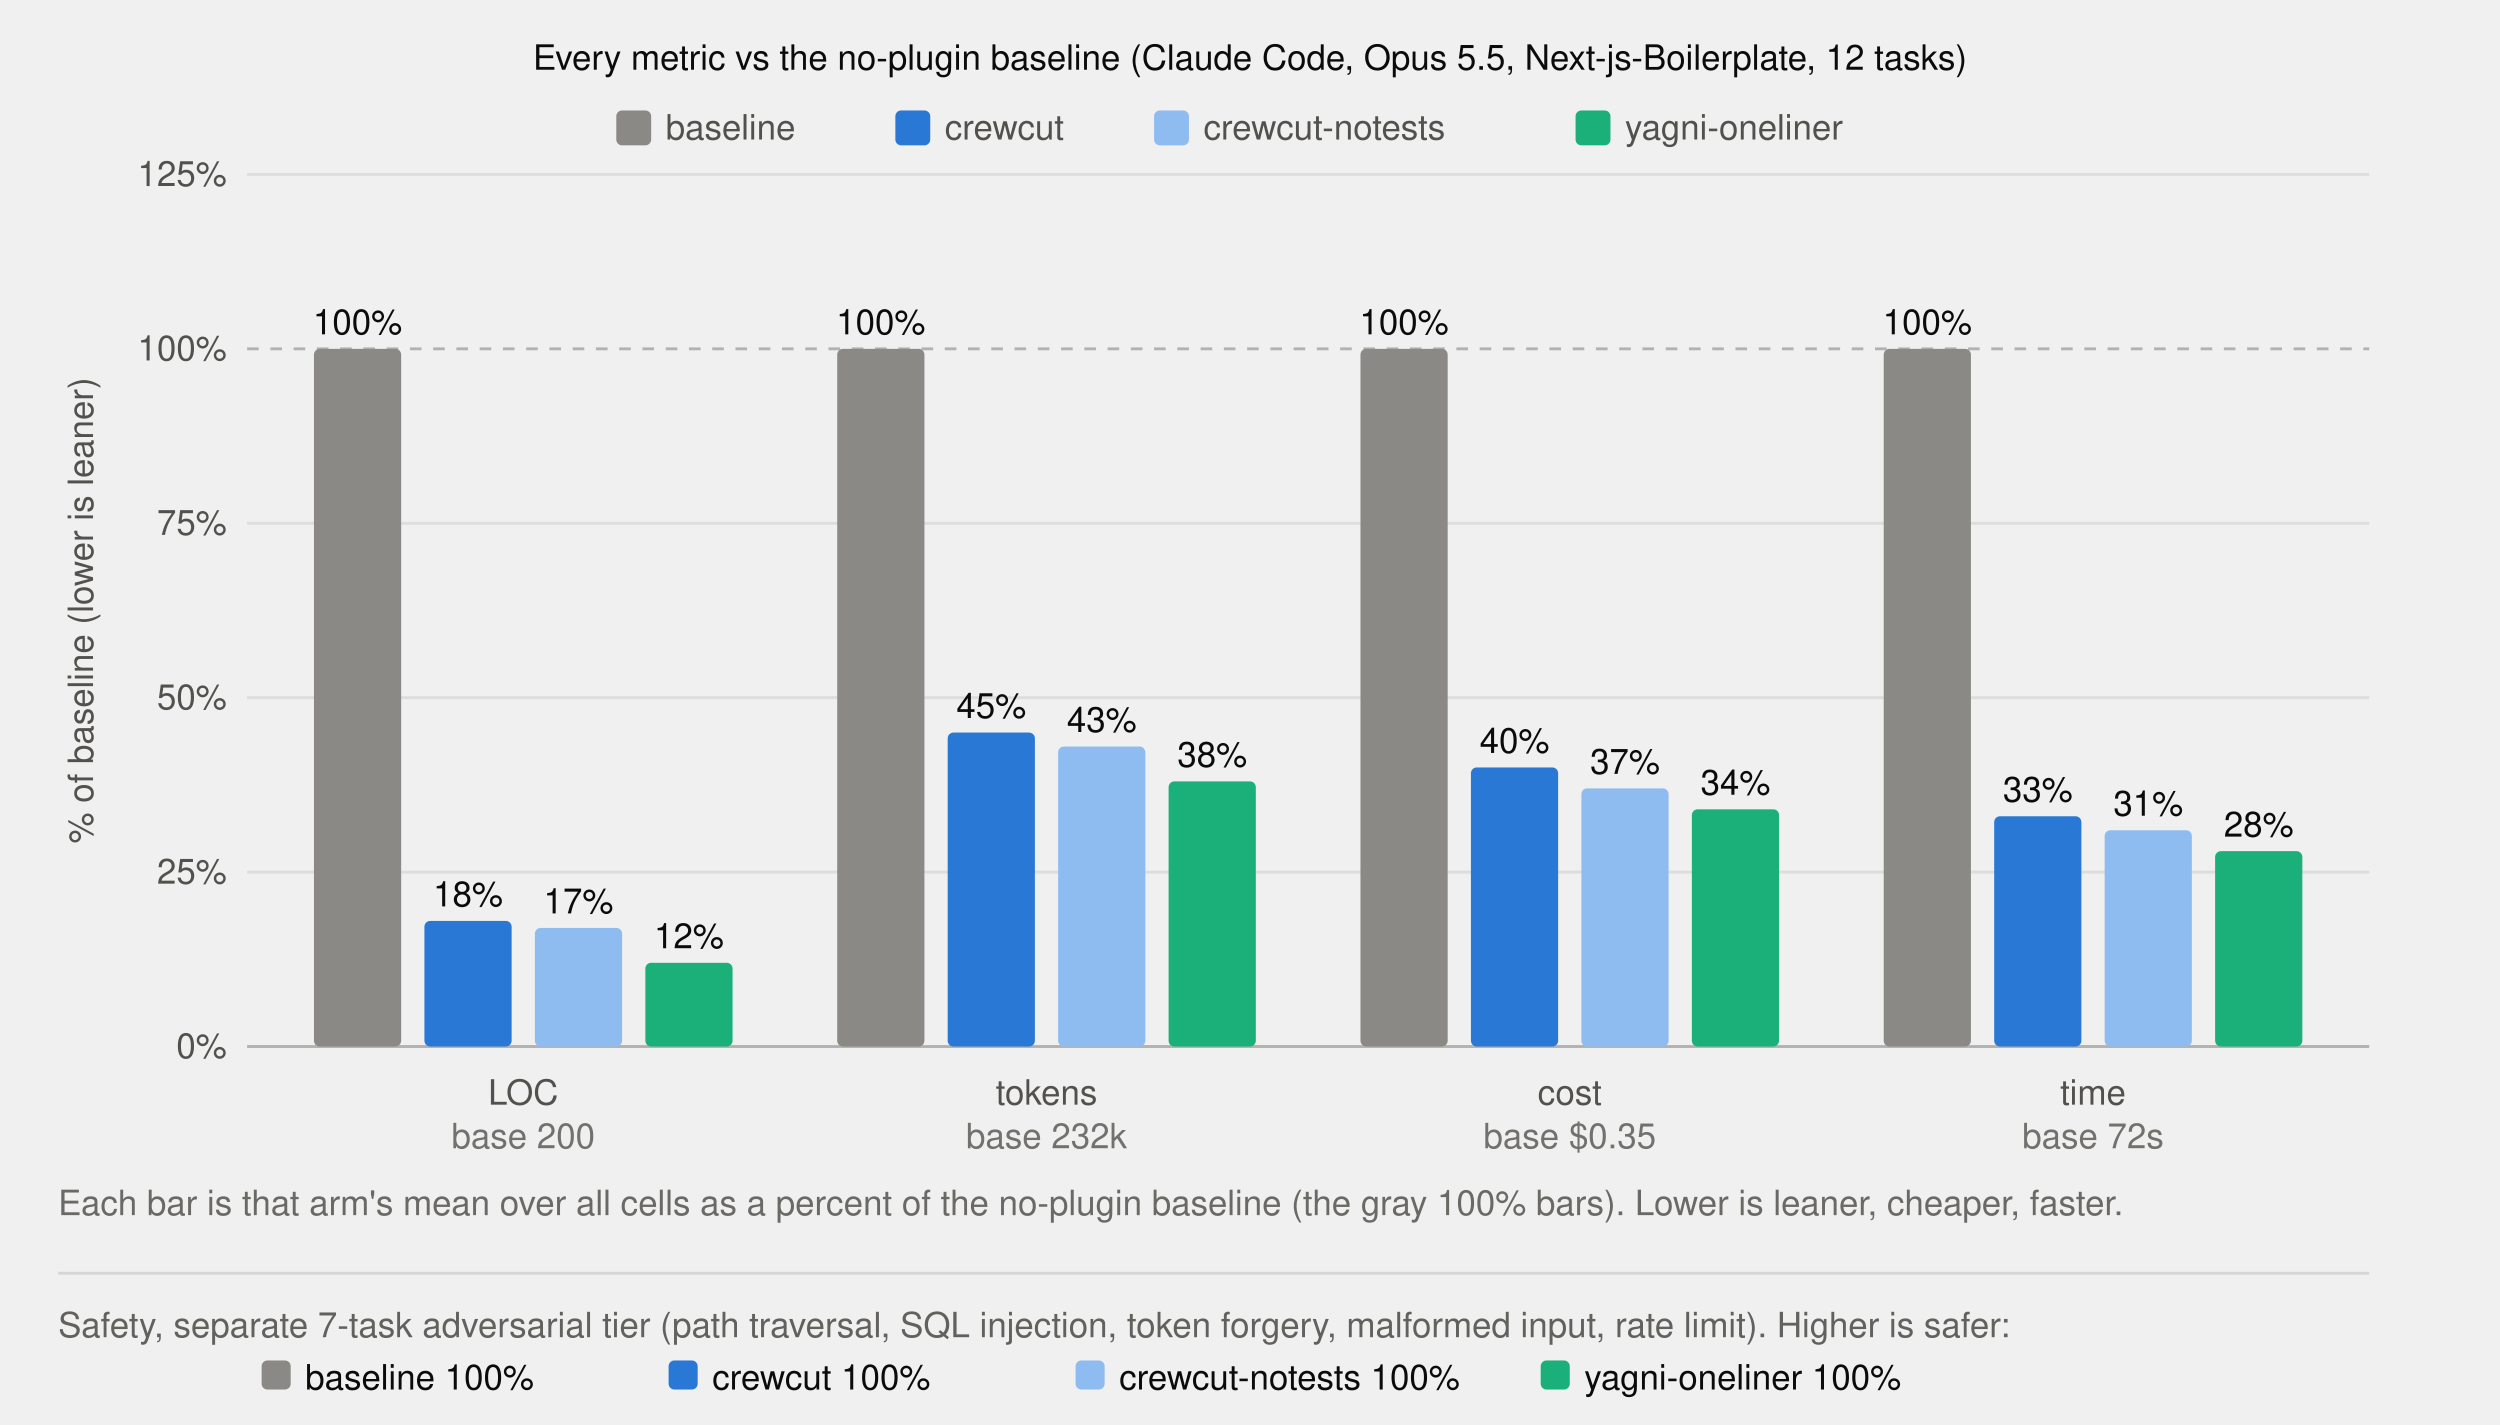
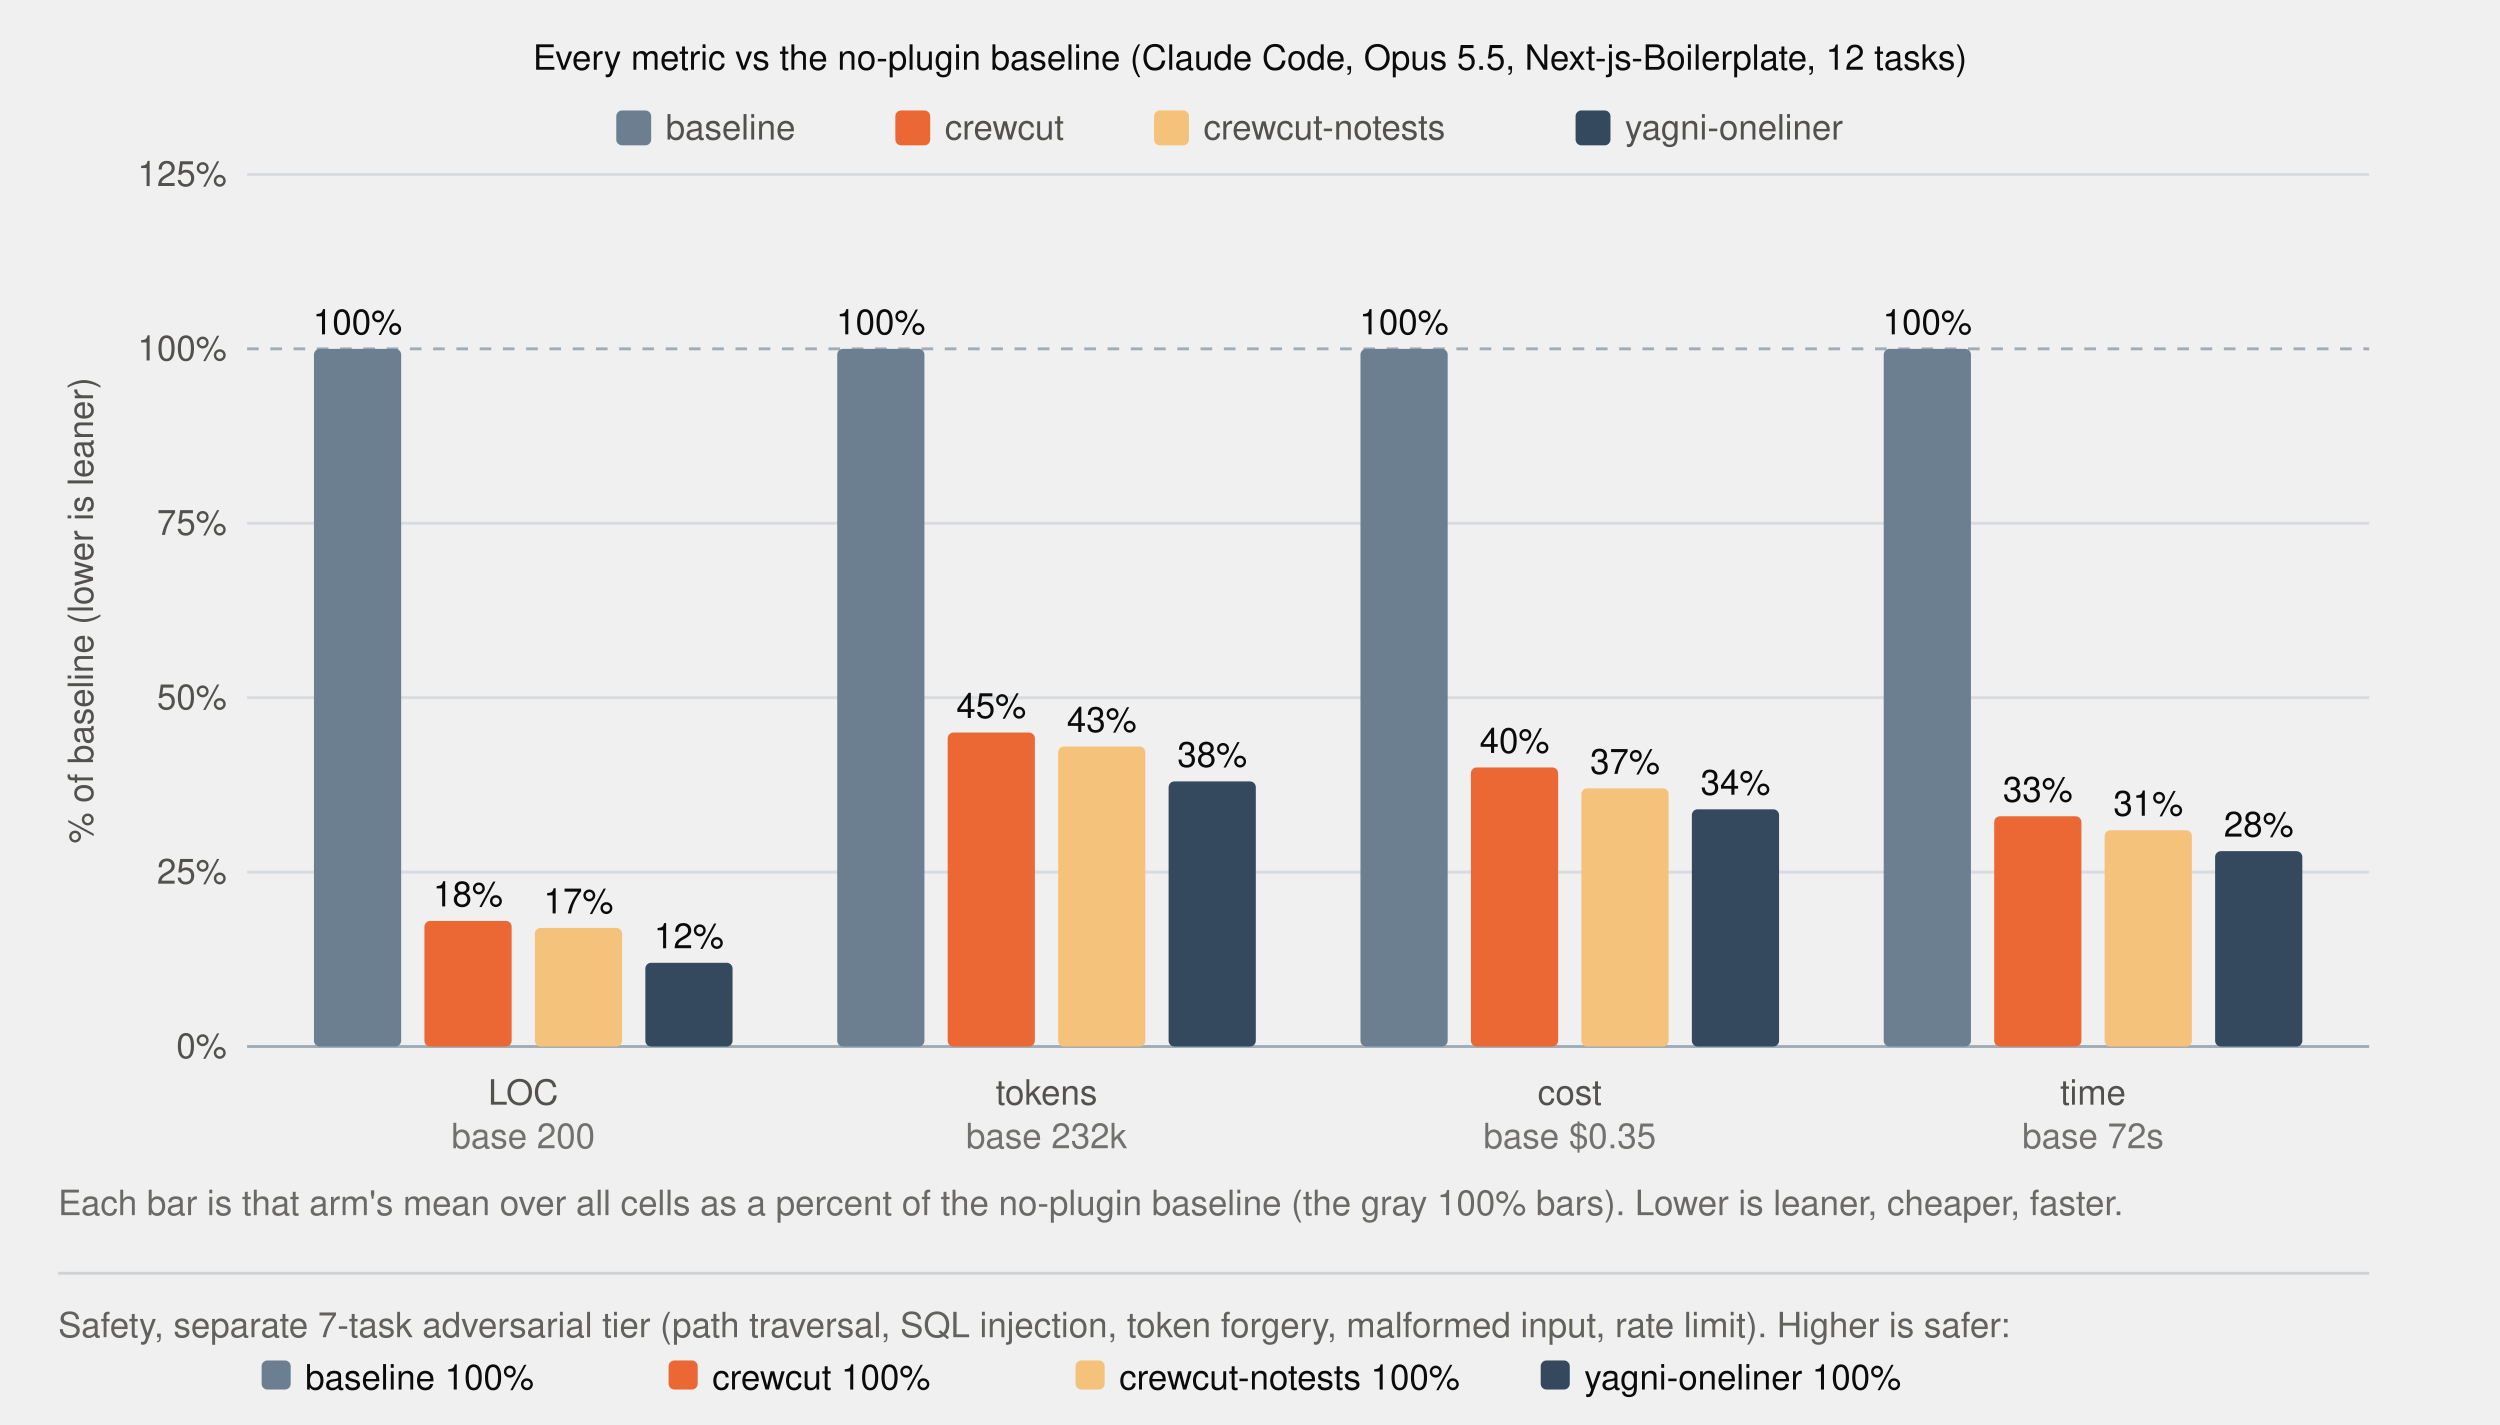
<svg xmlns="http://www.w3.org/2000/svg" viewBox="0 0 860 490" width="860" height="490" role="img" aria-label="baseline: LOC 100%, tokens 100%, cost 100%, time 100%, safe 100%; crewcut: LOC 18%, tokens 45%, cost 40%, time 33%, safe 100%; crewcut-notests: LOC 17%, tokens 43%, cost 37%, time 31%, safe 100%; yagni-oneliner: LOC 12%, tokens 38%, cost 34%, time 28%, safe 100%">
  <style>
  text { font: 12px -apple-system, "Segoe UI", Helvetica, Arial, sans-serif; fill: #52514e; }
-   .ink { fill: #0b0b0b; } .grid { stroke: #8a8985; } .base { fill: #8a8985; }
-   .crewcut { fill: #2a78d6; } .notests { fill: #8fbcf0; } .caveman { fill: #eb6834; } .yagni { fill: #1baf7a; } .bad { fill: #e34948; }
+   .ink { fill: #0b0b0b; } .grid { stroke: #6b7f90; } .base { fill: #6b7f90; }
+   .crewcut { fill: #eb6834; } .notests { fill: #f4c27a; } .caveman { fill: #1baf7a; } .yagni { fill: #35495e; } .bad { fill: #e34948; }
  @media (prefers-color-scheme: dark) {
-     text { fill: #c3c2b7; } .ink { fill: #ffffff; } .grid { stroke: #8a8985; } .base { fill: #8a8985; }
-     .crewcut { fill: #3987e5; } .notests { fill: #7fb0ea; } .caveman { fill: #d95926; } .yagni { fill: #199e70; } .bad { fill: #e66767; }
+     text { fill: #c3c2b7; } .ink { fill: #ffffff; } .grid { stroke: #6b7f90; } .base { fill: #6b7f90; }
+     .crewcut { fill: #eb6834; } .notests { fill: #f4c27a; } .caveman { fill: #199e70; } .yagni { fill: #b8c4ce; } .bad { fill: #e34948; }
  }
</style>
  <text x="430" y="24" font-size="15" font-weight="600" text-anchor="middle" class="ink">Every metric vs the no-plugin baseline (Claude Code, Opus 5.5, Next-js-Boilerplate, 12 tasks)</text>
  <rect x="212" y="38" width="12" height="12" rx="2" class="base" />
  <text x="229" y="48">baseline</text>
  <rect x="308" y="38" width="12" height="12" rx="2" class="crewcut" />
  <text x="325" y="48">crewcut</text>
  <rect x="397" y="38" width="12" height="12" rx="2" class="notests" />
  <text x="414" y="48">crewcut-notests</text>
  <rect x="542" y="38" width="12" height="12" rx="2" class="yagni" />
  <text x="559" y="48">yagni-oneliner</text>
  <text x="32" y="210" text-anchor="middle" transform="rotate(-90 32 210)">% of baseline (lower is leaner)</text>
  <line x1="85" y1="360.0" x2="815" y2="360.0" class="grid" stroke-opacity="0.6" />
  <text x="78" y="364.0" font-size="11" text-anchor="end">0%</text>
  <line x1="85" y1="300.0" x2="815" y2="300.0" class="grid" stroke-opacity="0.18" />
  <text x="78" y="304.0" font-size="11" text-anchor="end">25%</text>
  <line x1="85" y1="240.0" x2="815" y2="240.0" class="grid" stroke-opacity="0.18" />
  <text x="78" y="244.0" font-size="11" text-anchor="end">50%</text>
  <line x1="85" y1="180.0" x2="815" y2="180.0" class="grid" stroke-opacity="0.18" />
  <text x="78" y="184.0" font-size="11" text-anchor="end">75%</text>
  <line x1="85" y1="120.0" x2="815" y2="120.0" class="grid" stroke-dasharray="4 4" stroke-opacity="0.6" />
  <text x="78" y="124.0" font-size="11" text-anchor="end">100%</text>
  <line x1="85" y1="60.0" x2="815" y2="60.0" class="grid" stroke-opacity="0.18" />
  <text x="78" y="64.0" font-size="11" text-anchor="end">125%</text>
  <rect x="108" y="120.0" width="30" height="240.0" rx="2" class="base" />
  <text x="123" y="115.0" font-size="10" text-anchor="middle" class="ink">100%</text>
  <rect x="146" y="316.8" width="30" height="43.2" rx="2" class="crewcut" />
  <text x="161" y="311.8" font-size="10" text-anchor="middle" class="ink" font-weight="600">18%</text>
  <rect x="184" y="319.2" width="30" height="40.8" rx="2" class="notests" />
  <text x="199" y="314.2" font-size="10" text-anchor="middle" class="ink">17%</text>
  <rect x="222" y="331.2" width="30" height="28.8" rx="2" class="yagni" />
  <text x="237" y="326.2" font-size="10" text-anchor="middle" class="ink">12%</text>
  <text x="180" y="380" font-size="13" text-anchor="middle">LOC</text>
  <text x="180" y="395" font-size="10" text-anchor="middle" opacity="0.8">base 200</text>
  <rect x="288" y="120.0" width="30" height="240.0" rx="2" class="base" />
  <text x="303" y="115.0" font-size="10" text-anchor="middle" class="ink">100%</text>
  <rect x="326" y="252.0" width="30" height="108.0" rx="2" class="crewcut" />
  <text x="341" y="247.0" font-size="10" text-anchor="middle" class="ink" font-weight="600">45%</text>
  <rect x="364" y="256.8" width="30" height="103.2" rx="2" class="notests" />
  <text x="379" y="251.8" font-size="10" text-anchor="middle" class="ink">43%</text>
  <rect x="402" y="268.8" width="30" height="91.2" rx="2" class="yagni" />
  <text x="417" y="263.8" font-size="10" text-anchor="middle" class="ink">38%</text>
  <text x="360" y="380" font-size="13" text-anchor="middle">tokens</text>
  <text x="360" y="395" font-size="10" text-anchor="middle" opacity="0.8">base 232k</text>
  <rect x="468" y="120.0" width="30" height="240.0" rx="2" class="base" />
  <text x="483" y="115.0" font-size="10" text-anchor="middle" class="ink">100%</text>
  <rect x="506" y="264.0" width="30" height="96.0" rx="2" class="crewcut" />
  <text x="521" y="259.0" font-size="10" text-anchor="middle" class="ink" font-weight="600">40%</text>
  <rect x="544" y="271.2" width="30" height="88.8" rx="2" class="notests" />
  <text x="559" y="266.2" font-size="10" text-anchor="middle" class="ink">37%</text>
  <rect x="582" y="278.4" width="30" height="81.6" rx="2" class="yagni" />
  <text x="597" y="273.4" font-size="10" text-anchor="middle" class="ink">34%</text>
  <text x="540" y="380" font-size="13" text-anchor="middle">cost</text>
  <text x="540" y="395" font-size="10" text-anchor="middle" opacity="0.8">base $0.35</text>
  <rect x="648" y="120.0" width="30" height="240.0" rx="2" class="base" />
  <text x="663" y="115.0" font-size="10" text-anchor="middle" class="ink">100%</text>
  <rect x="686" y="280.8" width="30" height="79.2" rx="2" class="crewcut" />
  <text x="701" y="275.8" font-size="10" text-anchor="middle" class="ink" font-weight="600">33%</text>
  <rect x="724" y="285.6" width="30" height="74.4" rx="2" class="notests" />
  <text x="739" y="280.6" font-size="10" text-anchor="middle" class="ink">31%</text>
  <rect x="762" y="292.8" width="30" height="67.2" rx="2" class="yagni" />
  <text x="777" y="287.8" font-size="10" text-anchor="middle" class="ink">28%</text>
  <text x="720" y="380" font-size="13" text-anchor="middle">time</text>
  <text x="720" y="395" font-size="10" text-anchor="middle" opacity="0.8">base 72s</text>
  <text x="20" y="418" font-size="11" opacity="0.85">Each bar is that arm's mean over all cells as a percent of the no-plugin baseline (the gray 100% bars). Lower is leaner, cheaper, faster.</text>
  <line x1="20" y1="438" x2="815" y2="438" class="grid" stroke-opacity="0.25" />
  <text x="20" y="460" font-size="11" opacity="0.9">Safety, separate 7-task adversarial tier (path traversal, SQL injection, token forgery, malformed input, rate limit). Higher is safer:</text>
  <rect x="90" y="468" width="10" height="10" rx="2" class="base" />
  <text x="105" y="478" class="ink">baseline 100%</text>
  <rect x="230" y="468" width="10" height="10" rx="2" class="crewcut" />
  <text x="245" y="478" class="ink" font-weight="600">crewcut 100%</text>
  <rect x="370" y="468" width="10" height="10" rx="2" class="notests" />
  <text x="385" y="478" class="ink">crewcut-notests 100%</text>
  <rect x="530" y="468" width="10" height="10" rx="2" class="yagni" />
  <text x="545" y="478" class="ink">yagni-oneliner 100%</text>
</svg>
